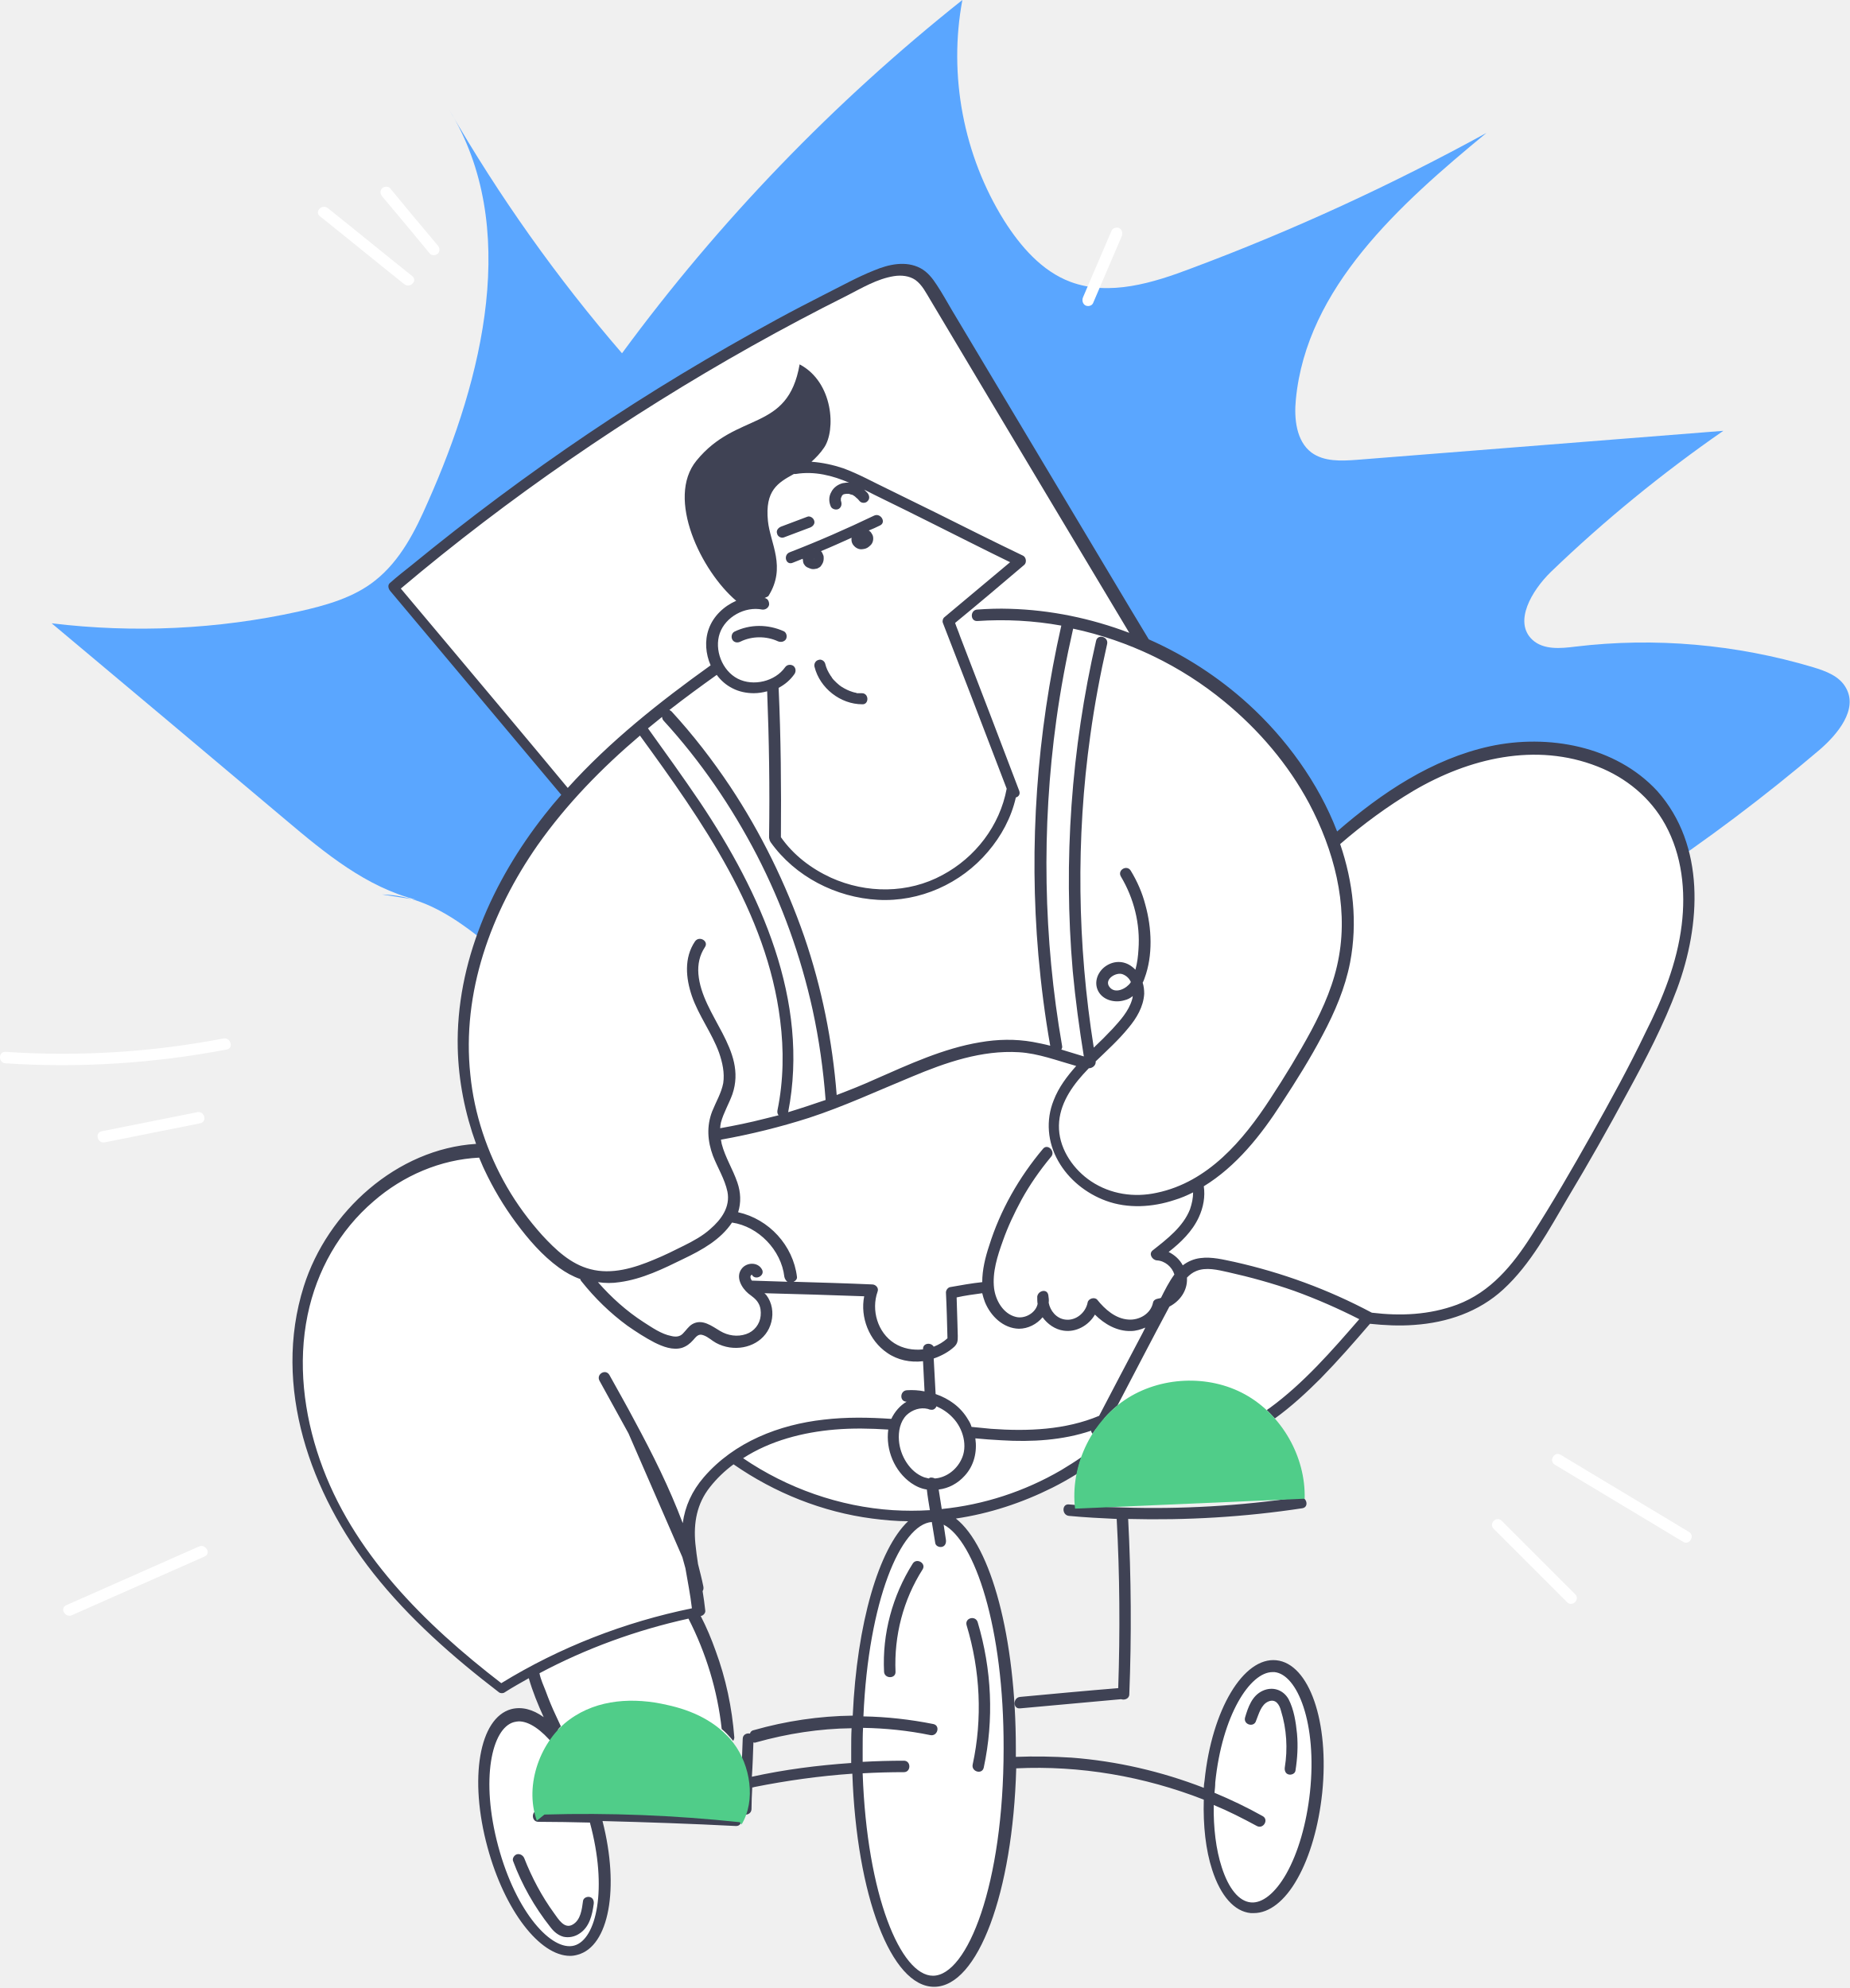
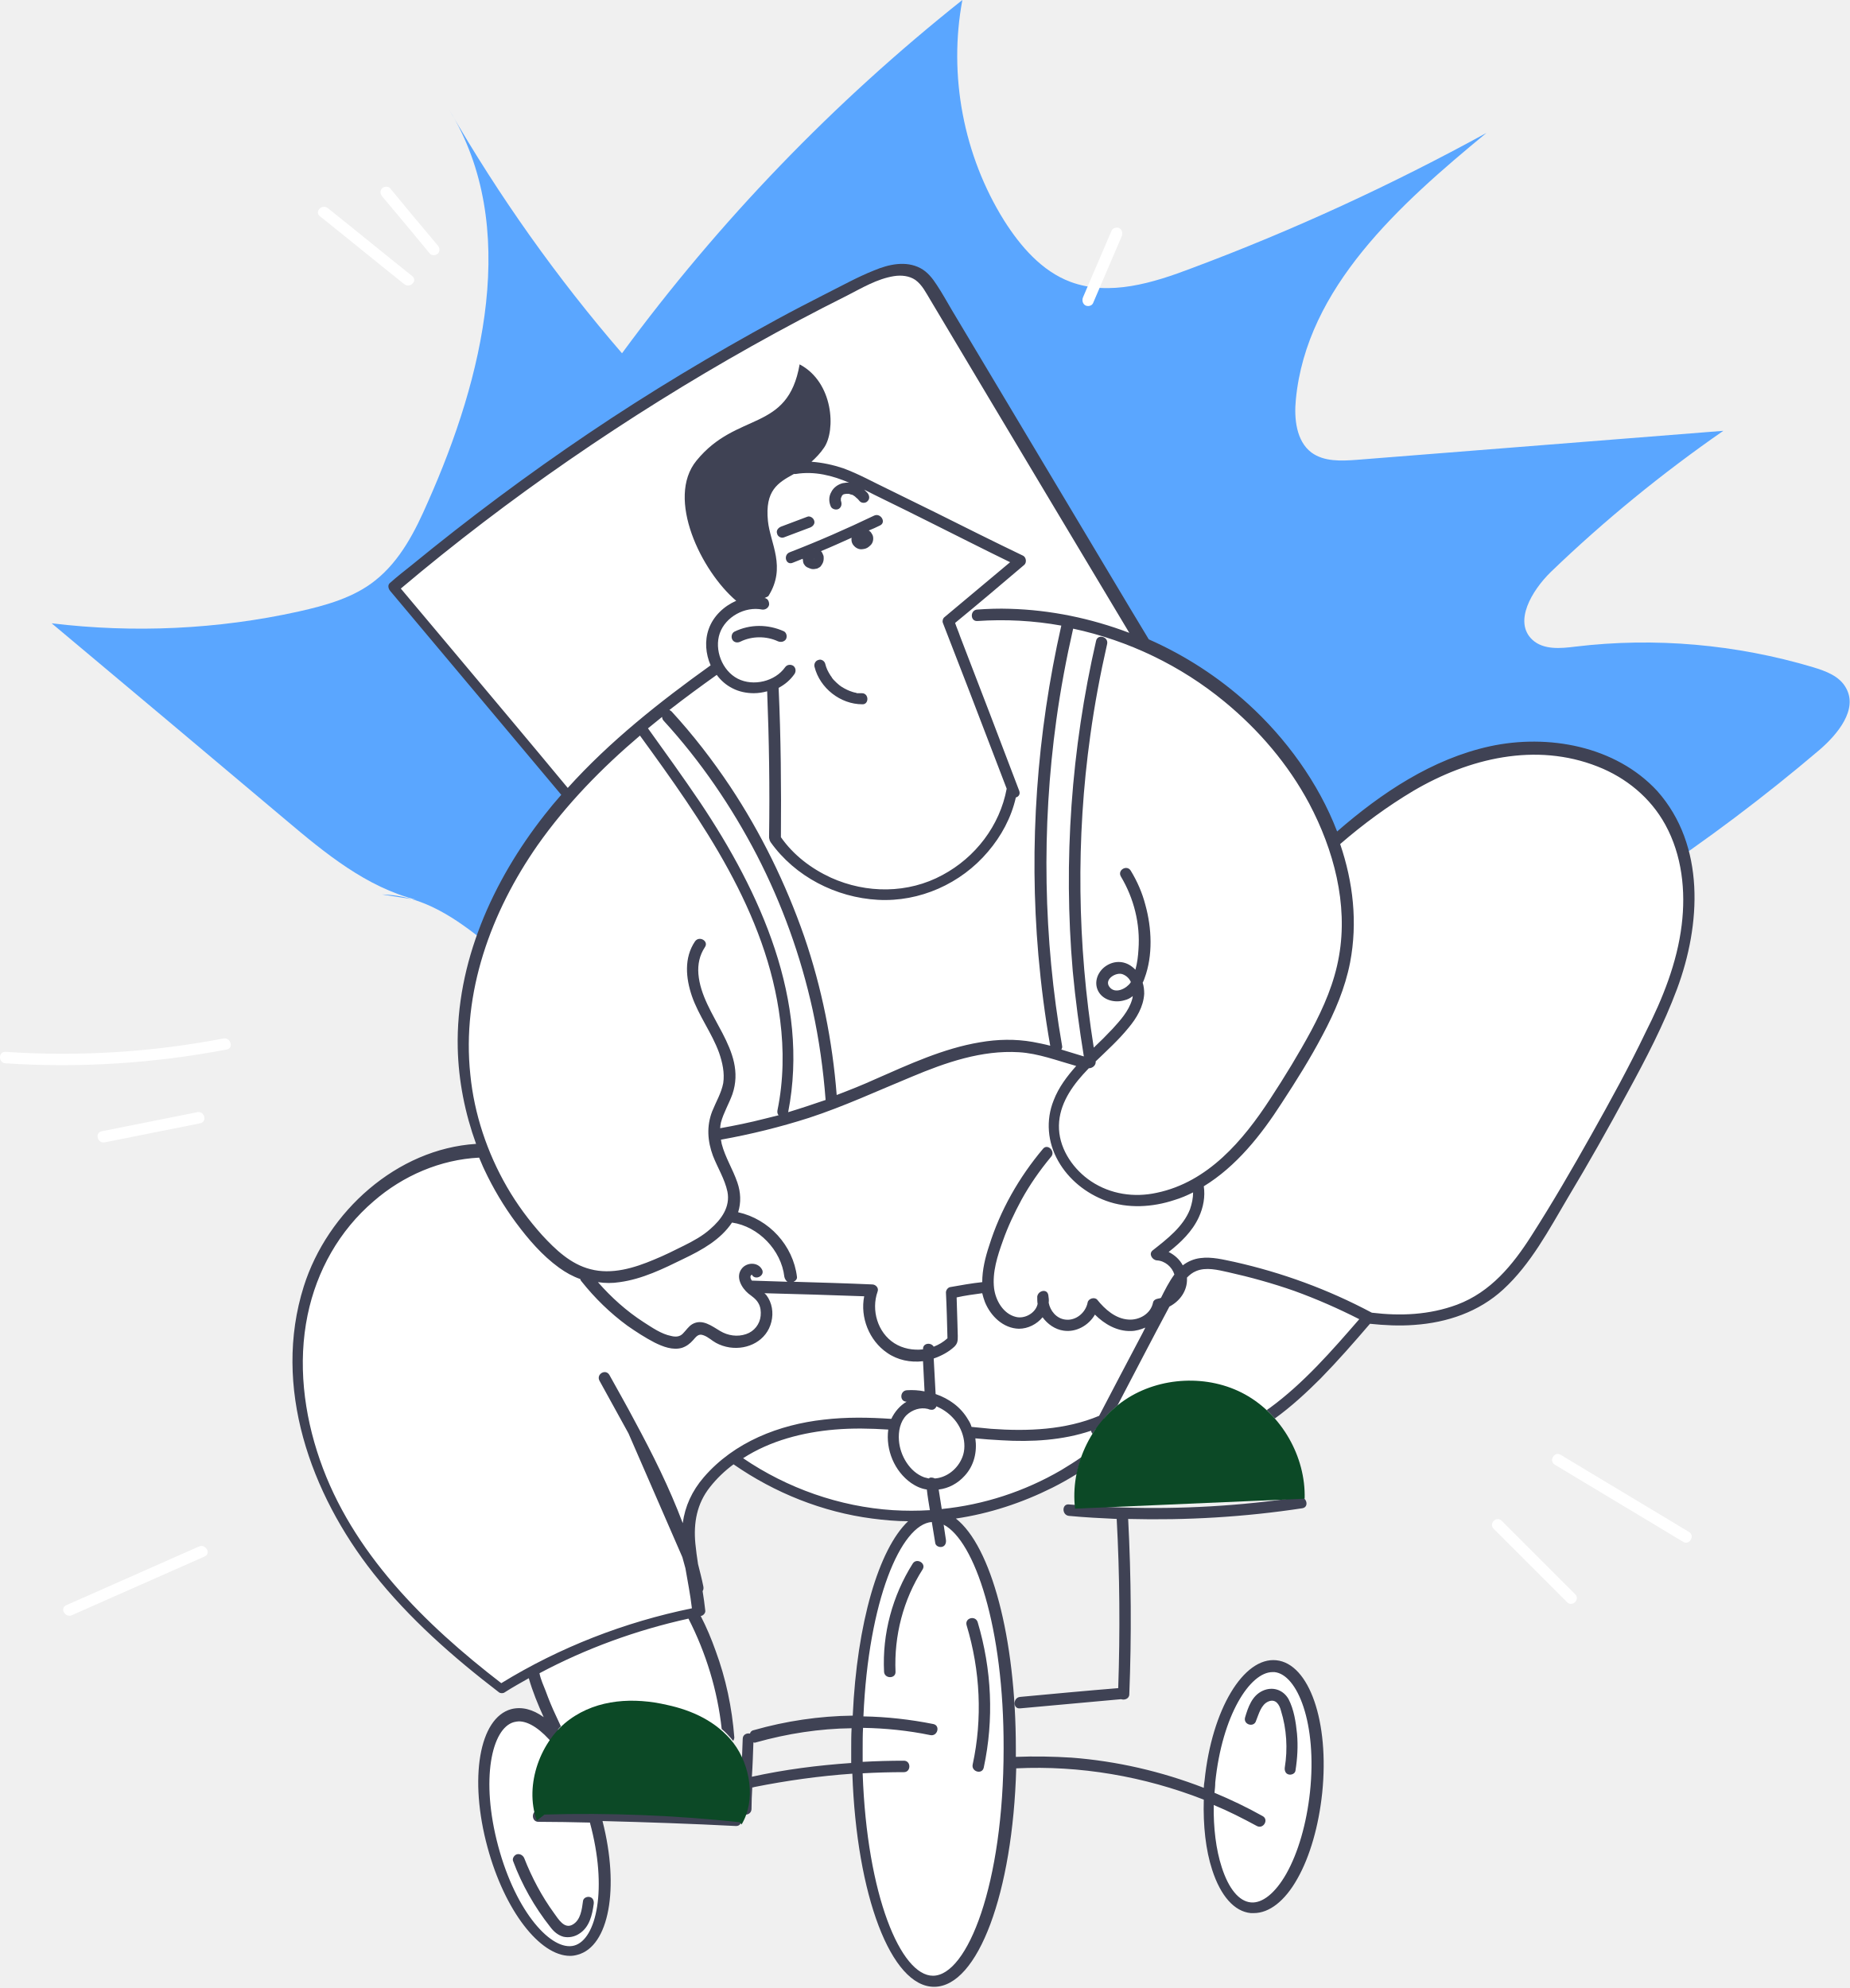
<svg xmlns="http://www.w3.org/2000/svg" width="200" height="215" viewBox="0 0 200 215" fill="none">
  <path d="M45.033 97.315C39.623 95.952 35.161 92.276 30.907 88.683C22.481 81.578 14.013 74.474 5.587 67.41C14.468 68.484 23.555 68.071 32.311 66.13C35.244 65.469 38.259 64.643 40.614 62.743C43.299 60.595 44.91 57.414 46.273 54.275C52.262 40.81 56.269 24.453 48.586 11.896C53.956 21.231 60.234 30.07 67.256 38.207C77.747 23.916 90.18 11.028 104.059 0C102.531 8.137 104.183 16.811 108.561 23.833C110.337 26.642 112.65 29.327 115.748 30.483C119.961 32.053 124.67 30.607 128.883 28.996C139.829 24.907 150.486 19.992 160.73 14.374C151.353 22.098 141.275 31.103 140.118 43.205C139.912 45.271 140.16 47.708 141.812 48.947C143.175 49.938 144.992 49.855 146.686 49.732C159.904 48.699 173.121 47.625 186.339 46.592C179.73 51.177 173.452 56.299 167.669 61.875C165.645 63.858 163.621 67.245 165.686 69.186C166.884 70.302 168.743 70.136 170.354 69.93C178.945 68.897 187.743 69.682 196.046 72.16C197.409 72.573 198.896 73.11 199.598 74.391C200.92 76.704 198.731 79.389 196.707 81.124C184.852 91.202 171.8 99.876 157.88 106.898C148.958 111.4 139.623 115.283 131.775 121.479C127.355 124.99 123.225 129.286 117.731 130.566C110.916 132.136 103.976 128.501 98.4 124.288C92.782 120.075 87.495 115.035 80.804 113.094C75.269 111.483 69.156 112.144 63.827 109.955C55.649 106.609 50.155 96.944 41.316 96.737" fill="#5AA6FF" />
  <path d="M182.249 101.363C181.382 106.114 179.275 110.575 177.045 114.87C173.865 121.025 170.436 127.014 166.801 132.921C165.19 135.523 163.456 138.208 160.977 140.025C157.301 142.71 152.468 143.164 147.883 142.586C144.909 146.056 141.894 149.525 138.259 152.334C137.103 153.243 135.864 154.069 134.459 154.565C130.535 155.887 126.074 153.986 122.026 154.028C121.737 154.399 121.407 154.73 121.035 155.06C115.087 160.678 107.032 163.941 98.854 164.024C91.832 164.106 84.852 161.834 79.151 157.704C77.912 158.571 76.797 159.645 75.888 160.884C72.997 164.726 74.98 168.65 75.475 174.309C75.186 174.35 74.938 174.433 74.69 174.474C76.921 178.646 78.284 183.272 78.656 188.022C73.038 187.857 67.421 188.807 62.134 190.831L62.258 191.161C60.399 188.311 58.912 185.213 57.797 181.95C57.673 181.578 57.549 181.165 57.507 180.752C56.351 181.372 55.236 182.033 54.12 182.694C47.098 177.324 40.531 171.128 36.318 163.363C32.146 155.597 30.618 146.056 33.881 137.836C36.855 130.401 44.29 124.618 52.179 124.494C50.568 120.447 49.783 116.027 49.949 111.69C50.279 102.727 54.492 94.259 60.275 87.361C60.605 86.948 60.977 86.535 61.307 86.163C55.029 78.645 48.709 71.169 42.431 63.652C57.962 50.558 75.145 39.364 93.443 30.483C95.302 29.575 97.574 28.707 99.267 29.864C99.969 30.36 100.465 31.144 100.919 31.888C108.478 44.527 116.037 57.208 123.596 69.847C131.237 73.193 137.888 78.976 141.894 86.328C142.762 87.898 143.505 89.55 144.083 91.244C144.372 90.996 144.662 90.748 144.909 90.5C149.866 86.204 155.566 82.487 162.01 81.33C168.453 80.215 175.765 82.156 179.606 87.485C182.539 91.368 183.117 96.613 182.249 101.363ZM100.919 163.982C96.334 163.982 92.658 175.259 92.658 189.179C92.658 203.099 96.376 214.375 100.919 214.375C105.463 214.375 109.18 203.099 109.18 189.179C109.18 175.259 105.504 163.982 100.919 163.982ZM55.401 185.668C52.344 186.494 51.394 192.855 53.294 199.835C55.194 206.816 59.201 211.855 62.299 210.988C65.355 210.162 66.305 203.801 64.405 196.82C62.505 189.798 58.457 184.8 55.401 185.668ZM137.888 180.215C134.707 179.885 131.568 185.461 130.824 192.69C130.081 199.918 132.064 206.031 135.203 206.32C138.383 206.651 141.522 201.074 142.266 193.846C143.009 186.659 141.027 180.546 137.888 180.215Z" fill="white" />
  <path d="M168.123 158.406C167.421 157.993 168.082 156.919 168.743 157.332C173.369 160.099 177.995 162.908 182.621 165.675C183.323 166.088 182.663 167.162 182.002 166.749C177.375 163.982 172.749 161.173 168.123 158.406ZM161.514 165.345C164.158 167.988 166.801 170.632 169.445 173.276C170.023 173.854 170.89 172.945 170.312 172.408C167.669 169.765 165.025 167.121 162.382 164.478C161.803 163.899 160.936 164.767 161.514 165.345ZM21.53 167.245C16.739 169.352 11.948 171.499 7.156 173.606C6.413 173.936 7.074 175.01 7.776 174.68C12.567 172.573 17.359 170.426 22.15 168.319C22.852 167.988 22.233 166.956 21.53 167.245ZM24.174 112.309C16.409 113.796 8.478 114.291 0.589 113.755C-0.196 113.713 -0.196 114.952 0.589 114.994C8.602 115.531 16.656 114.994 24.504 113.507C25.289 113.383 24.959 112.185 24.174 112.309ZM21.324 120.281C17.895 120.983 14.426 121.644 10.998 122.346C10.213 122.511 10.543 123.709 11.328 123.544C14.756 122.842 18.226 122.181 21.654 121.479C22.439 121.313 22.109 120.116 21.324 120.281ZM118.185 32.796C119.218 30.4 120.25 27.963 121.283 25.568C121.407 25.279 121.365 24.907 121.076 24.7C120.828 24.535 120.374 24.618 120.209 24.907C119.176 27.302 118.144 29.739 117.111 32.135C116.987 32.424 117.028 32.796 117.317 33.003C117.565 33.168 118.02 33.127 118.185 32.796ZM47.346 26.559C45.611 24.494 43.877 22.428 42.183 20.363C41.977 20.115 41.522 20.157 41.316 20.363C41.068 20.611 41.109 20.983 41.316 21.231C43.05 23.296 44.785 25.361 46.479 27.426C46.685 27.674 47.14 27.633 47.346 27.426C47.594 27.178 47.553 26.807 47.346 26.559ZM34.583 23.378C37.639 25.815 40.655 28.294 43.711 30.731C44.331 31.227 45.198 30.359 44.579 29.863C41.522 27.426 38.507 24.948 35.45 22.511C34.831 22.015 33.963 22.883 34.583 23.378Z" fill="white" />
  <path d="M121.985 164.272C122.315 170.591 122.356 176.911 122.109 183.231C122.109 183.726 121.572 183.892 121.241 183.768H121.2C117.565 184.098 113.93 184.429 110.295 184.759C109.51 184.842 109.51 183.602 110.295 183.52C113.848 183.189 117.358 182.859 120.911 182.57C121.117 176.457 121.076 170.344 120.746 164.272C119.011 164.189 117.317 164.106 115.582 163.941C114.798 163.859 114.798 162.619 115.582 162.702C117.482 162.867 119.424 162.991 121.324 163.032V162.785C121.324 162.867 121.324 162.95 121.324 163.032C127.726 163.239 134.128 162.867 140.489 161.917C141.274 161.793 141.605 162.991 140.82 163.115C134.583 164.065 128.304 164.437 121.985 164.272ZM105.173 190.831C105.008 191.616 106.206 191.946 106.371 191.161C107.487 185.957 107.239 180.546 105.71 175.424C105.463 174.681 104.306 174.97 104.513 175.755C106 180.67 106.247 185.874 105.173 190.831ZM98.689 169.104C96.499 172.574 95.384 176.705 95.591 180.794C95.632 181.579 96.871 181.579 96.83 180.794C96.665 176.911 97.656 173.028 99.762 169.724C100.175 169.063 99.102 168.443 98.689 169.104ZM137.144 184.016C137.929 183.685 138.342 184.346 138.507 185.007C139.126 186.99 139.25 189.137 138.92 191.161C138.879 191.492 139.003 191.822 139.333 191.905C139.622 191.987 140.035 191.822 140.076 191.492C140.283 190.17 140.366 188.848 140.242 187.485C140.118 186.246 139.911 184.883 139.333 183.768C138.755 182.735 137.598 182.363 136.524 182.859C135.368 183.396 134.955 184.635 134.624 185.75C134.418 186.535 135.615 186.866 135.822 186.081C136.111 185.379 136.359 184.346 137.144 184.016ZM55.896 200.538C55.607 200.62 55.359 200.992 55.483 201.281C56.433 203.842 57.796 206.238 59.49 208.386C59.861 208.881 60.316 209.294 60.935 209.46C61.514 209.584 62.133 209.46 62.629 209.129C63.744 208.427 64.033 207.105 64.198 205.907C64.24 205.577 64.116 205.247 63.785 205.164C63.496 205.081 63.083 205.247 63.042 205.577C62.918 206.486 62.794 207.642 61.927 208.138C61.018 208.675 60.357 207.518 59.903 206.899C58.581 205.081 57.507 203.057 56.681 200.951C56.557 200.662 56.227 200.455 55.896 200.538ZM181.34 106.94C179.895 110.823 177.953 114.54 175.971 118.175C173.906 122.016 171.758 125.816 169.527 129.534C167.503 132.962 165.521 136.721 162.547 139.447C159.903 141.884 156.475 143.041 152.922 143.289C151.311 143.412 149.701 143.33 148.131 143.165C146.396 145.189 144.661 147.171 142.803 149.071C141.274 150.6 139.622 152.128 137.846 153.408C137.557 153.078 137.268 152.789 136.979 152.5C137.061 152.417 137.144 152.376 137.268 152.293C140.944 149.608 144 146.097 146.974 142.669C144.703 141.512 142.348 140.48 139.953 139.612C137.598 138.786 135.202 138.125 132.807 137.588C131.691 137.341 130.411 137.01 129.337 137.464C128.924 137.63 128.635 137.878 128.346 138.167C128.346 138.208 128.346 138.249 128.346 138.291C128.387 139.612 127.561 140.728 126.446 141.306C124.546 144.858 122.687 148.452 120.828 152.004C120.332 152.417 119.837 152.871 119.424 153.367C119.382 153.45 119.341 153.532 119.3 153.615L118.763 154.441C118.68 154.482 118.598 154.482 118.515 154.524C118.391 154.689 118.267 154.854 118.143 155.061C118.061 154.978 117.978 154.854 117.978 154.73C114.921 155.763 111.576 155.969 108.271 155.763C107.321 155.721 106.371 155.639 105.463 155.556C105.669 157.002 105.339 158.489 104.306 159.604C103.563 160.43 102.571 160.967 101.497 161.091C101.621 161.793 101.704 162.495 101.828 163.198C106.371 162.743 110.791 161.298 114.756 158.985C115.5 158.53 116.243 158.076 116.945 157.58C116.739 158.158 116.574 158.778 116.45 159.398C115.582 159.935 114.715 160.43 113.806 160.885C110.502 162.537 106.991 163.693 103.356 164.23C107.156 167.204 109.841 177.076 109.841 189.096C109.841 189.385 109.841 189.716 109.841 190.005C111.865 189.922 113.889 189.964 115.872 190.087C120.746 190.459 125.578 191.574 130.163 193.351C130.163 193.103 130.204 192.855 130.246 192.566C131.031 184.883 134.459 179.183 138.011 179.555C141.563 179.926 143.753 186.205 142.968 193.888C142.596 197.44 141.646 200.786 140.283 203.181C138.92 205.618 137.226 206.899 135.574 206.899C135.45 206.899 135.368 206.899 135.244 206.899C133.468 206.734 131.981 205.04 131.072 202.231C130.37 200.083 130.081 197.44 130.163 194.631C123.72 192.111 116.78 190.914 109.882 191.244C109.51 204.668 105.752 214.871 101.002 214.871C96.334 214.871 92.617 204.957 92.162 191.822C88.61 192.07 85.058 192.566 81.547 193.268C81.464 193.309 81.423 193.309 81.34 193.309C81.299 194.094 81.258 194.879 81.258 195.664C81.216 196.449 79.977 196.449 80.019 195.664C80.101 193.144 80.225 190.583 80.308 188.063C80.308 187.609 80.721 187.403 81.092 187.485C81.134 187.32 81.258 187.155 81.505 187.114C84.975 186.122 88.61 185.585 92.204 185.544C92.658 175.548 95.012 167.535 98.193 164.519C96.912 164.519 95.591 164.396 94.31 164.23C88.94 163.528 83.777 161.463 79.316 158.365C78.366 159.067 77.499 159.893 76.755 160.843C75.351 162.619 74.979 164.685 75.186 166.915C75.268 167.659 75.351 168.402 75.475 169.146C75.681 169.972 75.888 170.757 76.053 171.583C76.094 171.789 76.053 171.954 75.971 172.078C76.094 172.781 76.177 173.483 76.26 174.185C76.301 174.433 76.053 174.722 75.805 174.763H75.764C76.384 175.961 76.921 177.242 77.375 178.522C78.49 181.537 79.151 184.676 79.399 187.898C79.399 188.022 79.358 188.146 79.275 188.27C78.903 187.816 78.49 187.361 78.036 186.99C77.582 182.818 76.342 178.77 74.442 175.052C68.825 176.291 63.372 178.274 58.333 180.959C58.457 181.62 58.788 182.322 58.994 182.859C59.325 183.768 59.696 184.676 60.109 185.544C60.275 185.916 60.481 186.329 60.646 186.7C60.522 186.824 60.398 186.948 60.316 187.072C60.522 187.279 60.688 187.527 60.894 187.733C62.505 189.757 63.909 192.566 64.818 195.705C69.733 195.829 74.649 195.994 79.564 196.242C80.349 196.283 80.349 197.522 79.564 197.481C74.773 197.233 69.94 197.068 65.148 196.944C67.007 204.214 65.851 210.492 62.464 211.401C62.175 211.484 61.927 211.525 61.638 211.525C58.374 211.525 54.574 206.651 52.716 199.794C50.692 192.359 51.807 185.792 55.277 184.842C56.392 184.553 57.59 184.842 58.788 185.709C58.168 184.346 57.59 182.942 57.177 181.496C56.309 181.992 55.401 182.487 54.574 183.024C54.409 183.148 54.12 183.148 53.955 183.024C48.998 179.224 44.248 175.052 40.365 170.137C33.591 161.545 29.419 149.98 32.848 139.117C35.409 131.021 42.926 124.247 51.477 123.71C50.279 120.405 49.576 116.894 49.494 113.342C49.287 104.131 53.253 95.292 58.87 88.146C59.448 87.402 60.068 86.659 60.688 85.957C54.533 78.604 48.337 71.252 42.183 63.9C41.976 63.652 41.894 63.239 42.183 63.032C42.926 62.371 43.711 61.752 44.496 61.132C50.65 56.093 57.011 51.343 63.62 46.882C70.229 42.421 77.044 38.332 84.025 34.532C85.76 33.581 87.536 32.673 89.312 31.764C91.047 30.897 92.74 29.947 94.517 29.244C96.086 28.584 97.945 28.171 99.515 28.997C100.299 29.41 100.836 30.112 101.291 30.814C101.869 31.681 102.365 32.59 102.902 33.499C107.404 41.058 111.947 48.617 116.45 56.176C119.052 60.513 121.613 64.85 124.215 69.145C128.139 70.88 131.774 73.235 134.955 76.126C139.002 79.802 142.555 84.635 144.579 89.922C149.37 85.75 154.864 82.074 161.101 80.711C167.379 79.348 174.69 80.67 179.193 85.544C184.438 91.45 183.901 100.042 181.34 106.94ZM59.861 188.683C58.54 187.072 57.218 186.163 56.103 186.163C55.938 186.163 55.772 186.205 55.566 186.246C53.17 186.907 51.931 192.442 53.872 199.67C55.813 206.899 59.696 211.071 62.092 210.41C64.488 209.749 65.727 204.255 63.785 197.109C61.927 197.068 60.068 197.027 58.209 197.027C57.424 197.027 57.424 195.788 58.209 195.788C59.944 195.829 61.679 195.829 63.414 195.87C62.546 193.02 61.307 190.5 59.861 188.683ZM131.32 193.888C133.096 194.631 134.831 195.457 136.524 196.407C137.226 196.779 136.607 197.853 135.905 197.481C134.376 196.655 132.848 195.87 131.237 195.209C131.196 197.688 131.485 200.042 132.105 201.942C132.848 204.255 133.963 205.618 135.244 205.742C136.483 205.866 137.887 204.751 139.085 202.644C140.366 200.372 141.274 197.233 141.646 193.805C142.431 186.37 140.283 181.083 137.805 180.835C137.722 180.835 137.681 180.835 137.598 180.835C135.161 180.835 132.146 185.503 131.402 192.772C131.402 193.144 131.361 193.516 131.32 193.888ZM116.037 67.989C115.293 71.252 114.674 74.556 114.219 77.861C112.608 89.55 112.815 101.487 114.839 113.094C114.88 113.259 114.839 113.383 114.756 113.507C115.582 113.755 116.367 114.003 117.193 114.251C116.698 111.194 116.285 108.138 115.995 105.04C114.963 93.103 115.83 81 118.515 69.311C118.68 68.526 119.878 68.856 119.713 69.641C118.969 72.904 118.35 76.209 117.895 79.513C116.326 90.707 116.491 102.148 118.267 113.301C118.969 112.64 119.63 111.979 120.291 111.277C121.117 110.368 122.026 109.377 122.398 108.138C122.439 108.014 122.48 107.848 122.48 107.725C122.233 107.931 121.943 108.096 121.572 108.179C120.622 108.468 119.424 108.22 118.845 107.353C118.226 106.403 118.598 105.246 119.424 104.585C120.332 103.883 121.489 103.842 122.398 104.544C122.522 104.627 122.646 104.751 122.769 104.875C122.976 104.131 123.059 103.388 123.1 102.685C123.306 99.918 122.604 97.15 121.2 94.796C120.787 94.094 121.861 93.474 122.274 94.177C122.976 95.333 123.513 96.572 123.843 97.853C124.546 100.372 124.67 103.346 123.761 105.783C123.72 105.948 123.637 106.114 123.554 106.279C123.678 106.651 123.72 107.064 123.72 107.477C123.637 108.881 122.893 110.12 122.026 111.153C120.952 112.475 119.713 113.59 118.474 114.788C118.515 115.242 118.102 115.531 117.73 115.531C117.524 115.738 117.317 115.986 117.111 116.192C115.624 117.844 114.384 119.827 114.508 122.14C114.632 124.412 116.119 126.519 117.978 127.758C120.085 129.162 122.646 129.534 125.083 128.997C130.618 127.84 134.418 123.338 137.35 118.836C138.92 116.44 140.407 114.003 141.77 111.483C143.133 108.922 144.29 106.279 144.785 103.388C145.777 97.77 144.207 91.905 141.563 86.907C139.292 82.652 136.111 78.935 132.394 75.878C127.685 71.996 122.026 69.269 116.037 67.989ZM121.406 105.37C120.704 105.081 119.341 105.907 119.961 106.733C120.58 107.559 121.819 106.898 122.233 106.279C122.233 106.238 122.274 106.238 122.274 106.196C122.109 105.825 121.819 105.535 121.406 105.37ZM61.39 85.213C65.933 80.174 71.303 75.919 76.838 71.954C76.301 70.715 76.177 69.311 76.631 68.03C77.127 66.626 78.284 65.552 79.605 64.974C75.847 61.793 71.964 53.904 75.31 49.815C79.688 44.445 85.182 46.799 86.462 39.406C90.138 41.347 90.386 46.551 89.106 48.41C88.693 49.03 88.197 49.525 87.743 49.938C88.899 50.021 90.056 50.269 91.171 50.641C92.864 51.26 94.475 52.169 96.127 52.954C97.821 53.78 99.473 54.606 101.167 55.432C104.306 57.002 107.445 58.571 110.626 60.1C110.956 60.265 111.039 60.843 110.75 61.091C108.271 63.197 105.793 65.304 103.273 67.369C103.439 67.865 103.645 68.319 103.81 68.815C105.958 74.391 108.106 79.967 110.213 85.544C110.337 85.915 110.13 86.163 109.841 86.246C109.345 88.435 108.271 90.418 106.826 92.111C103.893 95.581 99.432 97.564 94.93 97.316C90.386 97.068 85.966 94.796 83.323 91.079C83.24 90.955 83.199 90.831 83.199 90.748C83.158 90.665 83.158 90.583 83.158 90.459C83.24 85.213 83.158 80.009 82.951 74.763C82.497 74.887 82.001 74.969 81.505 74.969C80.721 74.969 79.894 74.804 79.192 74.433C78.531 74.102 77.953 73.606 77.499 72.987C75.764 74.226 74.07 75.465 72.377 76.787C72.46 76.828 72.542 76.87 72.625 76.952C74.938 79.472 77.044 82.198 78.945 85.048C82.29 90.087 84.975 95.581 86.958 101.281C88.858 106.816 90.014 112.599 90.469 118.423C91.873 117.886 93.236 117.349 94.599 116.729C98.275 115.118 101.993 113.383 105.958 112.723C107.858 112.392 109.758 112.351 111.658 112.681C112.319 112.805 112.939 112.929 113.558 113.094C112.98 109.831 112.567 106.568 112.278 103.305C111.245 91.409 112.113 79.348 114.756 67.658C111.782 67.121 108.726 66.956 105.669 67.163C104.884 67.204 104.884 65.965 105.669 65.924C106.826 65.841 108.023 65.8 109.18 65.841C113.6 65.965 117.978 66.874 122.109 68.443C119.341 63.817 116.574 59.191 113.806 54.565C109.387 47.171 104.967 39.777 100.589 32.425C100.134 31.681 99.721 30.814 98.978 30.277C98.317 29.823 97.449 29.74 96.665 29.864C94.847 30.153 93.195 31.145 91.584 31.971C88.114 33.705 84.686 35.523 81.299 37.423C74.525 41.223 67.916 45.354 61.514 49.773C55.235 54.11 49.163 58.736 43.339 63.652C45.157 65.8 46.933 67.948 48.75 70.096C53.005 75.176 57.218 80.174 61.39 85.213ZM85.223 120.281C86.586 119.868 87.949 119.414 89.271 118.96C89.023 115.697 88.569 112.433 87.867 109.212C86.586 103.388 84.562 97.77 81.836 92.483C79.11 87.237 75.764 82.322 71.757 77.944C71.633 77.82 71.592 77.654 71.592 77.53C71.097 77.944 70.559 78.356 70.064 78.77C71.964 81.413 73.864 84.057 75.681 86.742C82.208 96.49 87.577 108.22 85.223 120.281ZM83.158 65.428C83.075 65.758 82.745 65.965 82.414 65.924C80.555 65.552 78.449 66.708 77.829 68.484C77.21 70.261 78.077 72.532 79.771 73.4C81.464 74.267 83.819 73.689 84.892 72.161C85.099 71.872 85.471 71.83 85.76 71.996C86.049 72.202 86.09 72.574 85.925 72.863C85.471 73.524 84.892 74.019 84.19 74.391C84.438 79.761 84.479 85.172 84.438 90.542C85.801 92.483 87.701 93.929 89.849 94.92C93.691 96.655 98.193 96.655 101.91 94.631C105.463 92.731 108.106 89.302 108.85 85.296C108.437 84.181 107.982 83.065 107.569 81.95C105.71 77.076 103.852 72.243 101.952 67.369C101.869 67.163 101.952 66.874 102.117 66.75C104.471 64.767 106.867 62.784 109.221 60.802C107.776 60.1 106.371 59.397 104.967 58.695C101.828 57.126 98.73 55.556 95.591 54.028C94.888 53.697 94.186 53.325 93.443 52.954C93.567 53.078 93.691 53.202 93.814 53.325C94.021 53.615 94.062 53.945 93.814 54.193C93.608 54.441 93.154 54.441 92.947 54.193C92.823 54.028 92.699 53.904 92.534 53.78C92.493 53.739 92.493 53.739 92.451 53.697C92.369 53.656 92.286 53.573 92.204 53.532C92.162 53.532 92.121 53.491 92.08 53.491H92.038C91.956 53.449 91.873 53.449 91.79 53.408C91.749 53.408 91.749 53.408 91.708 53.408C91.667 53.408 91.667 53.408 91.667 53.408C91.625 53.408 91.584 53.408 91.543 53.408C91.543 53.408 91.543 53.408 91.501 53.408C91.46 53.408 91.46 53.408 91.501 53.408C91.419 53.408 91.295 53.449 91.254 53.449C91.212 53.449 91.171 53.491 91.171 53.491C91.13 53.491 91.088 53.532 91.088 53.573L91.047 53.615L91.006 53.656C91.006 53.656 91.006 53.656 91.006 53.697C91.006 53.739 90.964 53.78 90.964 53.78C90.964 53.821 90.923 53.862 90.923 53.904C90.923 53.945 90.923 54.028 90.923 53.945C90.923 53.862 90.923 53.986 90.923 54.069C90.923 54.11 90.923 54.11 90.923 54.152C90.923 54.193 91.006 54.317 90.923 54.152C91.047 54.482 91.006 54.812 90.716 55.019C90.469 55.184 90.014 55.102 89.849 54.812C89.601 54.276 89.601 53.697 89.89 53.202C90.138 52.706 90.634 52.376 91.13 52.252C91.377 52.21 91.625 52.169 91.832 52.21C90.014 51.425 88.073 50.93 86.049 51.26C85.966 51.26 85.925 51.26 85.843 51.26C84.108 52.21 82.703 53.036 83.034 56.341C83.282 58.778 85.058 61.339 83.075 64.478L82.662 64.684C82.703 64.684 82.786 64.684 82.827 64.726C82.993 64.767 83.199 65.056 83.158 65.428ZM54.822 128.377C55.896 130.236 57.177 131.971 58.622 133.582C60.068 135.151 61.72 136.721 63.827 137.258C66.14 137.877 68.577 137.134 70.725 136.225C71.84 135.771 72.914 135.234 73.988 134.697C74.979 134.201 75.971 133.664 76.797 132.921C77.995 131.888 78.986 130.525 78.655 128.873C78.366 127.51 77.582 126.271 77.086 124.99C76.507 123.421 76.384 121.81 77.003 120.199C77.416 119.166 77.995 118.216 78.201 117.142C78.366 116.027 78.118 114.912 77.747 113.838C76.962 111.69 75.558 109.872 74.814 107.725C74.153 105.783 73.947 103.594 75.144 101.818C75.599 101.157 76.673 101.777 76.218 102.438C75.64 103.305 75.434 104.296 75.516 105.329C75.888 109.873 80.845 113.507 79.192 118.34C78.821 119.373 78.242 120.323 77.953 121.397C77.912 121.603 77.871 121.81 77.871 122.016C79.481 121.727 81.092 121.397 82.703 120.984C83.199 120.86 83.695 120.736 84.19 120.612C84.066 120.488 84.025 120.281 84.066 120.075C84.727 116.853 84.769 113.549 84.356 110.327C82.91 98.679 75.929 88.807 69.197 79.554C65.066 83.065 61.266 86.948 58.127 91.409C53.087 98.637 49.907 107.353 50.857 116.234C51.27 120.447 52.674 124.66 54.822 128.377ZM81.299 137.877C81.382 138.001 81.34 137.754 81.216 137.919L81.175 137.96C81.092 138.125 81.175 138.332 81.299 138.497C82.579 138.538 83.86 138.58 85.14 138.621C84.975 138.497 84.851 138.291 84.81 138.084C84.48 135.193 82.001 132.632 79.151 132.219C77.912 134.077 75.888 135.193 73.905 136.143C71.716 137.217 69.444 138.332 67.007 138.662C66.222 138.786 65.438 138.786 64.653 138.662C66.099 140.315 67.751 141.802 69.609 142.999C70.518 143.578 71.51 144.28 72.584 144.486C73.079 144.61 73.534 144.569 73.864 144.197C74.194 143.867 74.442 143.454 74.855 143.206C75.929 142.586 76.962 143.412 77.871 143.949C78.697 144.445 79.729 144.61 80.679 144.28C81.547 143.991 82.166 143.206 82.249 142.297C82.29 141.843 82.249 141.347 82.001 140.934C81.753 140.48 81.299 140.191 80.927 139.901C80.184 139.282 79.481 138.084 80.225 137.175C80.762 136.514 81.918 136.473 82.373 137.258C82.786 137.919 81.712 138.538 81.299 137.877ZM89.064 153.532C91.501 153.243 93.938 153.284 96.375 153.45C96.747 152.665 97.325 152.004 98.028 151.591C97.243 151.591 97.284 150.393 98.069 150.352C98.689 150.31 99.349 150.352 99.969 150.476C99.928 149.402 99.845 148.286 99.804 147.213C98.441 147.378 97.036 147.089 95.921 146.304C93.98 144.982 92.988 142.462 93.443 140.191C89.849 140.067 86.256 139.943 82.662 139.86C82.745 139.943 82.786 139.984 82.868 140.067C83.488 140.893 83.653 141.967 83.406 142.958C82.91 144.982 80.886 146.015 78.903 145.725C78.366 145.643 77.871 145.478 77.416 145.23C76.962 144.982 76.549 144.569 76.053 144.404C75.516 144.197 75.268 144.569 74.938 144.941C74.608 145.312 74.236 145.602 73.74 145.767C72.749 146.056 71.675 145.643 70.766 145.189C69.733 144.652 68.783 144.032 67.833 143.371C65.975 142.008 64.322 140.397 62.877 138.58C62.794 138.497 62.753 138.414 62.753 138.332C61.927 138.043 61.183 137.63 60.44 137.093C58.622 135.771 57.135 134.036 55.813 132.26C54.492 130.484 53.335 128.542 52.385 126.519C52.179 126.105 52.013 125.651 51.807 125.197C47.635 125.403 43.587 127.138 40.407 129.906C36.689 133.086 34.252 137.423 33.261 142.215C32.187 147.419 32.848 152.871 34.583 157.869C38.052 167.907 45.942 175.672 54.203 182.033C60.522 178.15 67.544 175.424 74.814 173.937C74.649 172.491 74.36 171.046 74.112 169.6C73.988 169.187 73.905 168.815 73.781 168.402L67.957 155.019C66.925 153.119 65.851 151.219 64.818 149.319C64.446 148.617 65.479 147.997 65.892 148.7C66.801 150.352 67.751 152.004 68.618 153.656C70.559 157.25 72.377 160.885 73.823 164.726C74.07 162.909 74.814 161.256 76.094 159.769C79.399 155.928 84.273 154.069 89.064 153.532ZM100.547 163.322C100.423 162.578 100.299 161.835 100.217 161.091C99.638 161.009 99.06 160.761 98.523 160.389C96.706 159.108 95.756 156.795 96.045 154.606C94.104 154.482 92.204 154.441 90.262 154.606C86.834 154.895 83.282 155.804 80.349 157.704C85.14 160.967 90.799 162.95 96.541 163.322C97.862 163.404 99.225 163.404 100.547 163.322ZM92.038 190.666C92.038 190.17 92.038 189.674 92.038 189.179C92.038 188.394 92.038 187.65 92.08 186.907C88.61 186.948 85.14 187.485 81.753 188.435C81.671 188.477 81.547 188.477 81.464 188.435C81.423 189.674 81.382 190.914 81.299 192.153C84.851 191.368 88.445 190.914 92.038 190.666ZM102.034 164.891C102.117 165.428 102.199 166.006 102.282 166.543C102.323 166.874 102.199 167.204 101.869 167.287C101.58 167.37 101.167 167.204 101.126 166.874C101.002 166.13 100.878 165.346 100.754 164.602C97.408 164.85 93.897 173.111 93.36 185.626C95.88 185.668 98.441 185.957 100.919 186.453C101.704 186.618 101.373 187.816 100.589 187.65C98.193 187.155 95.756 186.907 93.319 186.866C93.278 187.609 93.278 188.394 93.278 189.137C93.278 189.633 93.278 190.087 93.278 190.542C94.764 190.459 96.251 190.418 97.739 190.418C98.523 190.418 98.523 191.657 97.739 191.657C96.251 191.657 94.764 191.698 93.278 191.781C93.732 204.999 97.408 213.673 100.878 213.673C104.595 213.673 108.519 203.801 108.519 189.096C108.56 175.961 105.38 166.626 102.034 164.891ZM103.026 153.326C102.53 152.789 101.91 152.376 101.249 152.087C101.249 152.128 101.208 152.21 101.167 152.252C101.043 152.417 100.878 152.5 100.63 152.458C100.547 152.458 100.423 152.417 100.341 152.376C99.515 152.169 98.647 152.458 98.028 153.037C97.325 153.739 97.119 154.813 97.201 155.804C97.325 157.415 98.358 159.191 99.928 159.769C100.093 159.811 100.258 159.852 100.423 159.893C100.465 159.852 100.506 159.852 100.547 159.811C100.712 159.769 100.919 159.811 101.084 159.893C102.282 159.811 103.397 158.985 103.934 157.869C104.678 156.424 104.141 154.482 103.026 153.326ZM123.843 143.578C123.348 143.784 122.811 143.949 122.274 143.949C120.787 143.991 119.424 143.206 118.391 142.173C117.73 143.33 116.367 144.115 115.004 143.908C114.095 143.784 113.269 143.206 112.732 142.462C112.113 143.206 111.163 143.702 110.171 143.702C108.478 143.66 107.115 142.338 106.495 140.81C106.371 140.48 106.289 140.191 106.206 139.86C105.297 139.984 104.347 140.108 103.439 140.315C103.48 141.223 103.48 142.091 103.521 142.999C103.521 143.495 103.562 143.991 103.562 144.486C103.562 144.982 103.563 145.271 103.191 145.643C102.571 146.221 101.786 146.634 100.96 146.923C101.043 148.204 101.084 149.484 101.167 150.765C102.612 151.26 103.893 152.169 104.678 153.532C104.843 153.78 104.967 154.028 105.05 154.317C105.752 154.4 106.454 154.441 107.156 154.524C111.121 154.813 115.211 154.647 118.845 153.119C120.291 150.352 121.737 147.584 123.224 144.776C123.43 144.404 123.637 143.991 123.843 143.578ZM126.983 137.836C126.735 137.01 125.95 136.349 125.083 136.308C124.587 136.267 124.174 135.606 124.628 135.234C126.198 133.995 127.933 132.673 128.676 130.773C128.883 130.153 129.007 129.575 129.007 128.956C128.346 129.286 127.685 129.575 126.983 129.782C124.628 130.566 121.943 130.732 119.589 129.864C117.441 129.079 115.541 127.551 114.426 125.569C113.269 123.545 113.063 121.149 113.93 119.001C114.467 117.597 115.376 116.399 116.367 115.283C114.302 114.705 112.278 113.92 110.171 113.797C106.165 113.549 102.241 114.912 98.606 116.44C94.888 117.968 91.254 119.662 87.453 120.901C84.356 121.892 81.175 122.677 77.953 123.255C77.995 123.421 77.995 123.545 78.036 123.71C78.408 125.156 79.234 126.436 79.729 127.882C80.101 128.956 80.142 130.071 79.812 131.103C83.158 131.847 85.76 134.697 86.173 138.084C86.214 138.332 86.008 138.538 85.801 138.621C88.651 138.704 91.501 138.786 94.31 138.91C94.682 138.91 95.054 139.282 94.888 139.695C94.186 141.678 94.888 144.115 96.706 145.271C97.615 145.849 98.73 146.056 99.804 145.932C99.762 145.23 100.671 145.147 100.96 145.643C101.497 145.436 101.993 145.147 102.447 144.734C102.406 143.082 102.365 141.43 102.282 139.778C102.282 139.53 102.489 139.241 102.736 139.199C103.893 138.993 105.049 138.786 106.206 138.662C106.206 137.341 106.536 135.977 106.95 134.738C108.147 130.897 110.171 127.345 112.774 124.247C113.269 123.627 114.178 124.536 113.641 125.114C112.443 126.56 111.369 128.088 110.46 129.74C109.676 131.186 108.974 132.673 108.437 134.201C107.858 135.812 107.28 137.588 107.487 139.323C107.652 140.645 108.478 142.091 109.841 142.421C110.791 142.669 111.989 142.008 112.195 141.017C112.154 140.769 112.154 140.521 112.154 140.232C112.237 139.571 113.228 139.323 113.352 140.067C113.393 140.356 113.434 140.604 113.393 140.893C113.558 141.76 114.219 142.586 115.169 142.71C116.326 142.875 117.4 141.967 117.606 140.852C117.689 140.438 118.35 140.232 118.639 140.562C119.465 141.595 120.622 142.628 122.026 142.71C123.183 142.793 124.422 142.091 124.67 140.893C124.711 140.604 125 140.48 125.248 140.438C125.33 140.438 125.454 140.397 125.537 140.356C125.95 139.53 126.404 138.621 126.983 137.836ZM181.836 100.042C182.29 96.366 181.877 92.483 180.06 89.178C178.449 86.246 175.806 84.098 172.749 82.9C166.057 80.257 158.829 81.991 152.799 85.544C150.031 87.196 147.387 89.137 144.909 91.285C146.314 95.416 146.809 99.753 145.983 104.09C145.446 106.857 144.331 109.459 143.009 111.938C141.687 114.457 140.159 116.894 138.589 119.29C136.359 122.76 133.674 126.147 130.163 128.295C130.328 129.41 130.122 130.566 129.626 131.64C128.924 133.169 127.685 134.367 126.363 135.399C127.024 135.73 127.561 136.225 127.891 136.845C128.428 136.432 129.089 136.143 129.791 136.06C131.031 135.895 132.27 136.225 133.468 136.473C138.631 137.63 143.587 139.447 148.255 141.925C148.296 141.925 148.296 141.967 148.338 141.967C151.435 142.339 154.533 142.215 157.549 141.099C161.183 139.736 163.579 136.804 165.603 133.623C167.875 130.071 169.982 126.436 172.047 122.76C174.112 119.084 176.136 115.407 177.953 111.607C179.771 108.014 181.34 104.131 181.836 100.042ZM79.399 68.319C79.11 68.484 79.027 68.898 79.192 69.187C79.358 69.476 79.729 69.558 80.06 69.393C81.299 68.774 82.868 68.774 84.108 69.352C84.397 69.476 84.769 69.435 84.975 69.145C85.14 68.856 85.058 68.443 84.769 68.278C83.034 67.493 81.092 67.493 79.399 68.319ZM85.388 59.728C88.486 58.53 91.501 57.208 94.517 55.763C95.219 55.432 95.88 56.506 95.136 56.836C94.723 57.043 94.351 57.208 93.938 57.373C93.98 57.415 94.062 57.456 94.104 57.497C94.228 57.621 94.269 57.745 94.351 57.869C94.434 58.076 94.434 58.282 94.393 58.489C94.351 58.695 94.228 58.902 94.062 59.026C93.897 59.191 93.691 59.315 93.484 59.356C93.278 59.397 93.03 59.439 92.823 59.356C92.575 59.273 92.369 59.108 92.204 58.86C92.08 58.654 92.038 58.406 92.08 58.158C90.964 58.654 89.89 59.15 88.775 59.604C88.817 59.645 88.858 59.728 88.899 59.769C88.94 59.852 88.982 59.976 89.023 60.058C89.064 60.141 89.064 60.265 89.064 60.389C89.064 60.595 89.023 60.802 88.899 61.008C88.858 61.05 88.858 61.091 88.817 61.132C88.775 61.173 88.775 61.215 88.734 61.256C88.651 61.339 88.569 61.38 88.486 61.421C88.403 61.463 88.362 61.504 88.279 61.504C88.197 61.504 88.114 61.545 88.032 61.545C87.99 61.545 87.908 61.545 87.867 61.545C87.743 61.545 87.66 61.504 87.536 61.463C87.453 61.421 87.329 61.38 87.247 61.339C87.206 61.297 87.123 61.256 87.082 61.215C87.04 61.173 86.999 61.091 86.958 61.05C86.875 60.967 86.875 60.843 86.834 60.76V60.719C86.834 60.719 86.834 60.719 86.834 60.678C86.834 60.595 86.793 60.513 86.793 60.43C86.462 60.554 86.09 60.719 85.76 60.843C84.975 61.215 84.645 60.017 85.388 59.728ZM87.99 60.43C87.99 60.43 87.99 60.471 88.032 60.471C87.99 60.43 87.99 60.43 87.99 60.43ZM84.769 58.117C85.719 57.745 86.669 57.415 87.619 57.043C87.908 56.919 88.156 56.63 88.032 56.299C87.949 56.01 87.577 55.763 87.288 55.886C86.338 56.258 85.388 56.589 84.438 56.96C84.149 57.084 83.901 57.373 84.025 57.704C84.066 57.993 84.438 58.241 84.769 58.117ZM91.377 53.449C91.377 53.408 91.377 53.408 91.377 53.449V53.449ZM93.195 74.969C93.071 74.969 92.947 74.969 92.823 74.969C92.823 74.969 92.74 74.969 92.699 74.969C92.658 74.969 92.617 74.969 92.575 74.928C92.328 74.887 92.08 74.804 91.873 74.722C91.543 74.598 91.006 74.309 90.758 74.102C90.551 73.937 90.386 73.772 90.221 73.606C90.138 73.524 90.056 73.441 89.973 73.317C89.89 73.235 89.973 73.317 89.932 73.235C89.89 73.193 89.849 73.111 89.808 73.069C89.519 72.615 89.353 72.285 89.23 71.789C89.147 71.459 88.775 71.252 88.486 71.376C88.156 71.459 87.99 71.83 88.073 72.119C88.651 74.433 90.882 76.167 93.236 76.167C93.98 76.209 93.98 74.969 93.195 74.969Z" fill="#3F4254" />
-   <path d="M116.244 163.156C115.707 158.654 117.896 153.904 121.655 151.384C125.414 148.864 130.66 148.616 134.625 150.806C138.59 152.995 141.192 157.538 141.069 162.082" fill="#50CD89" />
-   <path d="M58.045 196.903C56.64 192.979 58.499 188.187 61.597 185.957C64.653 183.726 68.578 183.561 72.13 184.387C74.815 184.965 77.499 186.163 79.317 188.518C81.134 190.913 81.754 194.714 80.184 197.316L79.978 197.068C72.956 196.324 65.893 196.035 58.871 196.242" fill="#50CD89" />
+   <path d="M116.244 163.156C115.707 158.654 117.896 153.904 121.655 151.384C125.414 148.864 130.66 148.616 134.625 150.806C138.59 152.995 141.192 157.538 141.069 162.082" fill="#0c4926" />
+   <path d="M58.045 196.903C56.64 192.979 58.499 188.187 61.597 185.957C64.653 183.726 68.578 183.561 72.13 184.387C74.815 184.965 77.499 186.163 79.317 188.518C81.134 190.913 81.754 194.714 80.184 197.316L79.978 197.068C72.956 196.324 65.893 196.035 58.871 196.242" fill="#0c4926" />
</svg>
